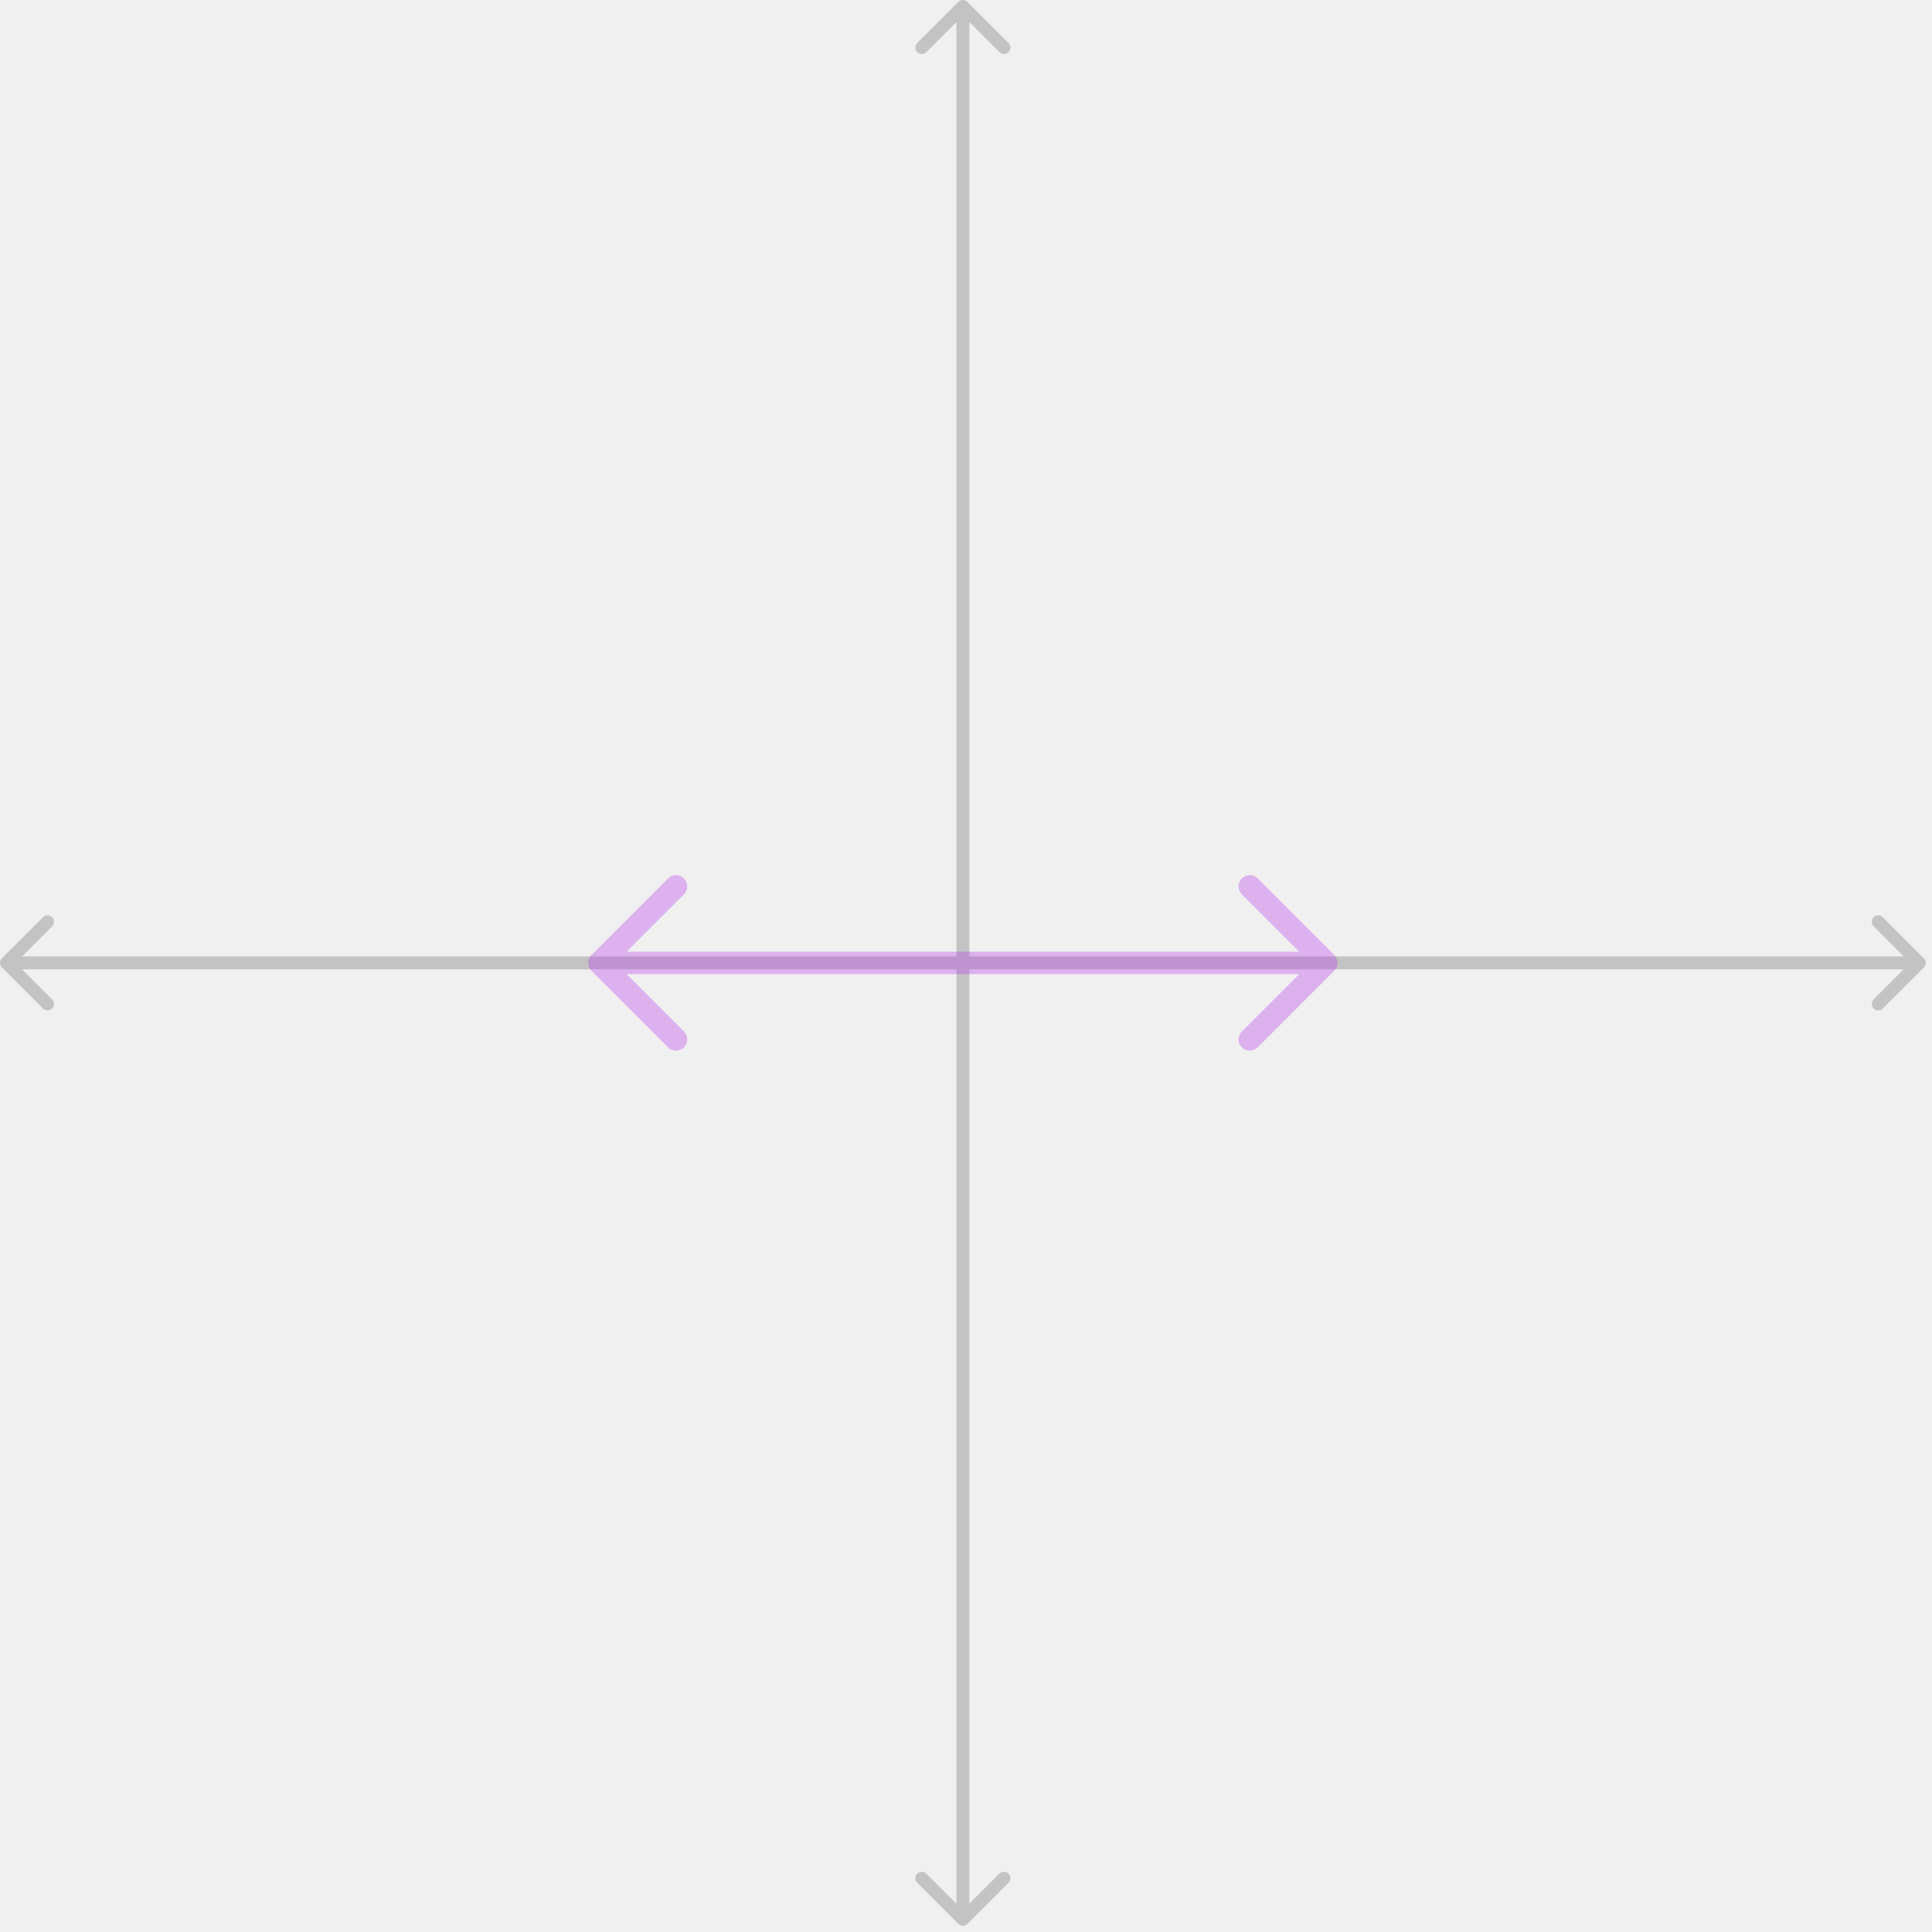
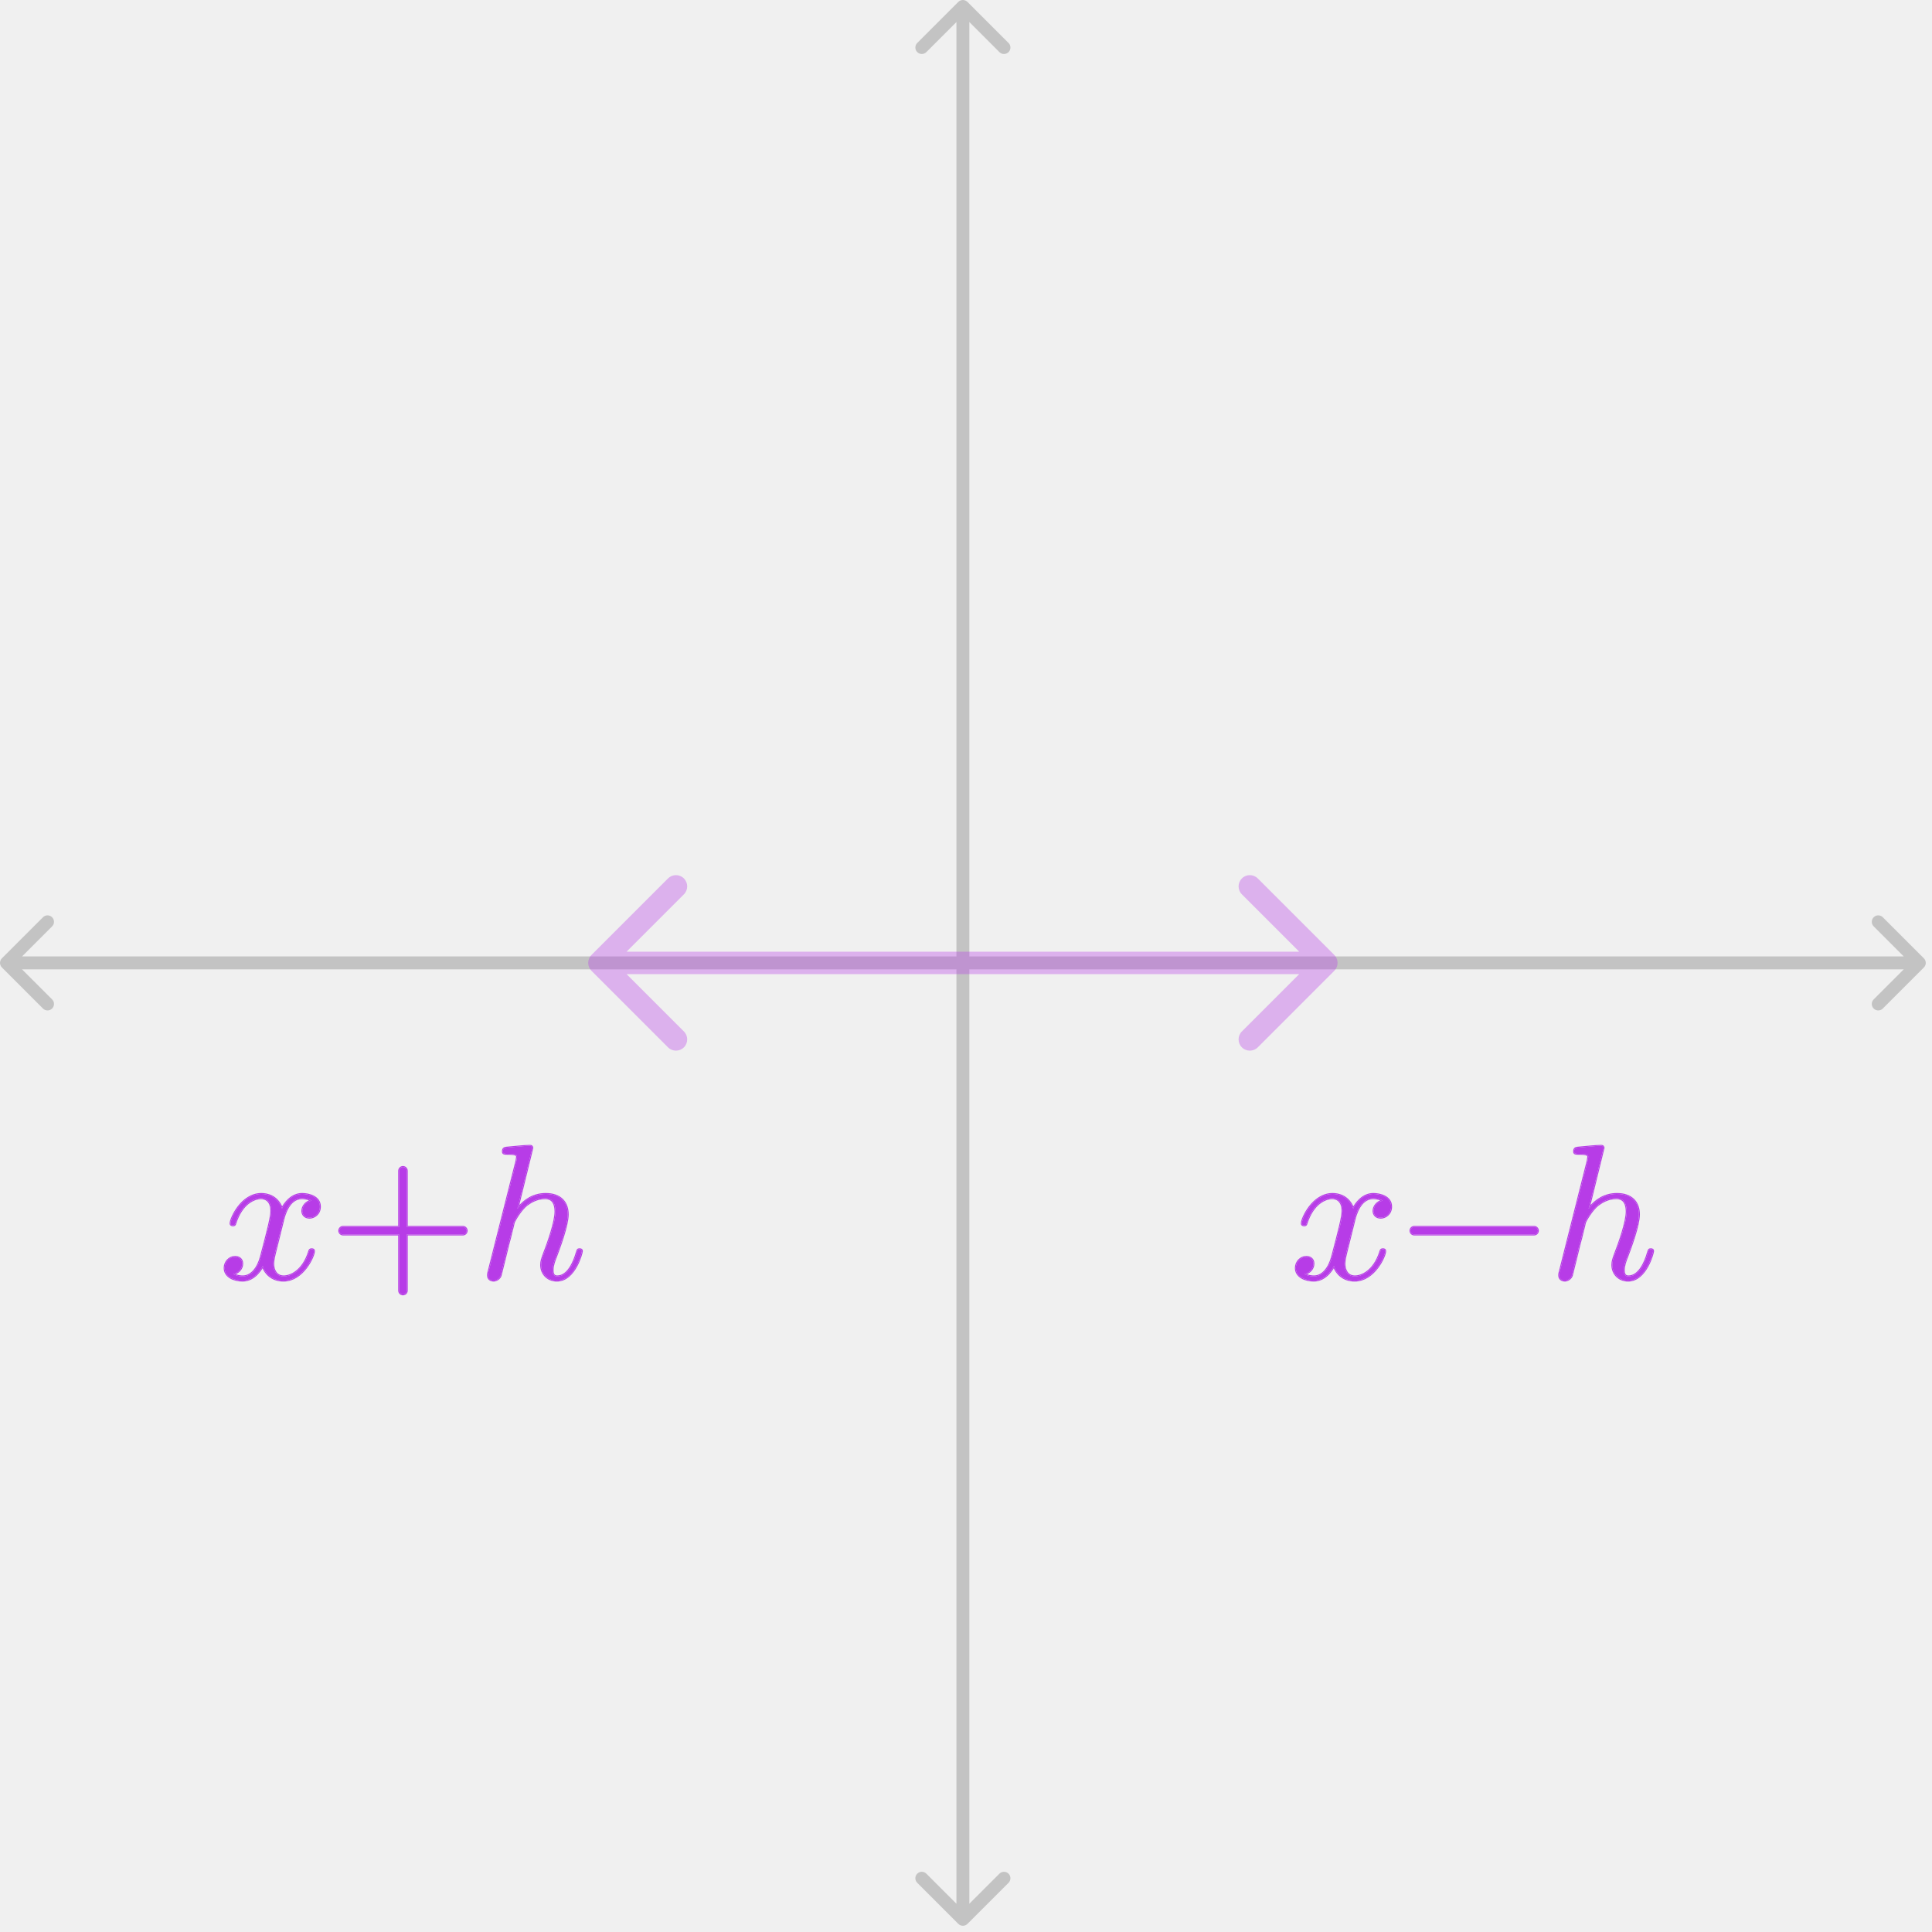
- <svg xmlns="http://www.w3.org/2000/svg" width="202" height="202" viewBox="0 0 202 202" fill="none">
+ <svg xmlns="http://www.w3.org/2000/svg" xmlns:xlink="http://www.w3.org/1999/xlink" width="202" height="202" viewBox="0 0 202 202" fill="none">
  <g opacity="0.2">
    <path d="M100.675 0.675H100V200.675H100.675H101.35V0.675H100.675ZM101.152 0.198C100.888 -0.066 100.461 -0.066 100.198 0.198L95.902 4.493C95.638 4.757 95.638 5.184 95.902 5.448C96.165 5.711 96.593 5.711 96.856 5.448L100.675 1.629L104.493 5.448C104.757 5.711 105.184 5.711 105.448 5.448C105.711 5.184 105.711 4.757 105.448 4.493L101.152 0.198ZM100.198 201.152C100.461 201.416 100.888 201.416 101.152 201.152L105.448 196.856C105.711 196.593 105.711 196.165 105.448 195.902C105.184 195.638 104.757 195.638 104.493 195.902L100.675 199.72L96.856 195.902C96.593 195.638 96.165 195.638 95.902 195.902C95.638 196.165 95.638 196.593 95.902 196.856L100.198 201.152Z" fill="#111111" />
    <path d="M200.675 100.675L200.675 100L0.675 100L0.675 100.675L0.675 101.35L200.675 101.35L200.675 100.675ZM201.152 101.152C201.416 100.888 201.416 100.461 201.152 100.198L196.856 95.902C196.593 95.638 196.165 95.638 195.902 95.902C195.638 96.165 195.638 96.593 195.902 96.856L199.72 100.675L195.902 104.493C195.638 104.757 195.638 105.184 195.902 105.448C196.165 105.711 196.593 105.711 196.856 105.448L201.152 101.152ZM0.198 100.197C-0.066 100.461 -0.066 100.888 0.198 101.152L4.493 105.448C4.757 105.711 5.184 105.711 5.448 105.448C5.711 105.184 5.711 104.757 5.448 104.493L1.629 100.675L5.448 96.856C5.711 96.593 5.711 96.165 5.448 95.902C5.184 95.638 4.757 95.638 4.493 95.902L0.198 100.197Z" fill="#111111" />
  </g>
  <path opacity="0.35" d="M129.844 91.844C130.303 91.385 131.047 91.385 131.506 91.844L139.506 99.844C139.965 100.303 139.965 101.047 139.506 101.506L131.506 109.506C131.047 109.965 130.303 109.965 129.844 109.506C129.385 109.047 129.385 108.303 129.844 107.844L135.838 101.85H65.512L71.506 107.844C71.965 108.303 71.965 109.047 71.506 109.506C71.047 109.965 70.303 109.965 69.844 109.506L61.844 101.506C61.385 101.047 61.385 100.303 61.844 99.844L69.844 91.844C70.302 91.385 71.047 91.385 71.506 91.844C71.965 92.303 71.965 93.047 71.506 93.506L65.512 99.5H135.838L129.844 93.506C129.385 93.047 129.385 92.302 129.844 91.844Z" fill="#B73CE7" />
+   <use xlink:href="#stroke0_151_79" fill="#B73CE7" />
+   <mask id="stroke1_151_79" maskUnits="userSpaceOnUse" x="134.675" y="119.675" width="39" height="15" fill="black">
+     <rect fill="white" x="134.675" y="119.675" width="39" height="15" />
+     <use xlink:href="#stroke0_151_79" />
+   </mask>
+   <path d="M145.447 126.155C145.447 126.955 144.807 127.315 144.367 127.315C143.827 127.315 143.607 126.935 143.607 126.615C143.607 126.135 144.007 125.635 144.567 125.535C144.147 125.275 143.667 125.275 143.567 125.275C142.167 125.275 141.707 127.115 141.587 127.635L140.907 130.375C140.687 131.255 140.567 131.695 140.567 132.135C140.567 132.815 140.887 133.455 141.667 133.455C142.307 133.455 143.667 132.975 144.327 130.835C144.367 130.695 144.407 130.615 144.587 130.615C144.647 130.615 144.827 130.615 144.827 130.815C144.827 131.315 143.687 133.895 141.627 133.895C140.427 133.895 139.707 133.115 139.467 132.375C139.407 132.495 138.687 133.895 137.367 133.895C136.487 133.895 135.487 133.495 135.487 132.575C135.487 131.935 135.987 131.415 136.587 131.415C136.887 131.415 137.327 131.575 137.327 132.115C137.327 132.675 136.887 133.095 136.387 133.195C136.807 133.455 137.267 133.455 137.387 133.455C138.267 133.455 138.967 132.615 139.287 131.375C140.027 128.575 140.367 127.235 140.367 126.615C140.367 125.455 139.667 125.275 139.287 125.275C138.607 125.275 137.287 125.775 136.607 127.895C136.567 128.075 136.507 128.115 136.347 128.115C136.347 128.115 136.107 128.115 136.107 127.915C136.107 127.415 137.247 124.835 139.327 124.835C139.907 124.835 140.987 125.035 141.487 126.355C141.727 125.895 142.427 124.835 143.587 124.835C144.267 124.835 145.447 125.115 145.447 126.155ZM160.793 128.675C160.793 128.895 160.613 129.075 160.393 129.075H147.873C147.653 129.075 147.473 128.895 147.473 128.675C147.473 128.455 147.653 128.275 147.873 128.275H160.393C160.613 128.275 160.793 128.455 160.793 128.675ZM172.839 130.815C172.839 130.975 172.099 133.895 170.219 133.895C169.279 133.895 168.579 133.195 168.579 132.255C168.579 131.855 168.679 131.615 168.839 131.155C169.319 129.935 170.079 127.755 170.079 126.675C170.079 125.955 169.859 125.275 168.999 125.275C168.139 125.275 167.519 125.655 167.079 125.975C166.399 126.515 165.779 127.635 165.719 127.815C165.699 127.935 165.539 128.595 165.499 128.715C165.399 129.175 165.279 129.615 165.159 130.055L164.719 131.855L164.339 133.375C164.239 133.655 163.919 133.895 163.599 133.895C163.419 133.895 163.019 133.795 163.019 133.335C163.019 133.215 163.019 133.175 163.099 132.895L165.999 121.375L166.059 120.975C166.059 120.775 166.019 120.635 165.059 120.635C164.759 120.635 164.579 120.635 164.579 120.395C164.579 120.035 164.799 120.015 164.959 119.995C165.479 119.955 166.939 119.795 167.399 119.795C167.659 119.795 167.659 120.015 167.659 120.015L166.099 126.375C166.839 125.455 167.799 124.835 169.059 124.835C170.559 124.835 171.359 125.675 171.359 126.975C171.359 128.135 170.459 130.515 170.139 131.375C169.959 131.815 169.779 132.295 169.779 132.795C169.779 133.255 169.919 133.455 170.259 133.455C171.359 133.455 171.999 132.035 172.299 130.975C172.399 130.675 172.399 130.615 172.599 130.615C172.659 130.615 172.839 130.615 172.839 130.815Z" stroke-width="0.2" stroke="#B73CE7" mask="url(#stroke1_151_79)" />
+   <use xlink:href="#stroke2_151_79" fill="#B73CE7" />
+   <mask id="stroke3_151_79" maskUnits="userSpaceOnUse" x="22.675" y="119.675" width="39" height="16" fill="black">
+     <rect fill="white" x="22.675" y="119.675" width="39" height="16" />
+     <use xlink:href="#stroke2_151_79" />
+   </mask>
+   <path d="M33.447 126.155C33.447 126.955 32.807 127.315 32.367 127.315C31.827 127.315 31.607 126.935 31.607 126.615C31.607 126.135 32.007 125.635 32.567 125.535C32.147 125.275 31.667 125.275 31.567 125.275C30.167 125.275 29.707 127.115 29.587 127.635L28.907 130.375C28.687 131.255 28.567 131.695 28.567 132.135C28.567 132.815 28.887 133.455 29.667 133.455C30.307 133.455 31.667 132.975 32.327 130.835C32.367 130.695 32.407 130.615 32.587 130.615C32.647 130.615 32.827 130.615 32.827 130.815C32.827 131.315 31.687 133.895 29.627 133.895C28.427 133.895 27.707 133.115 27.467 132.375C27.407 132.495 26.687 133.895 25.367 133.895C24.487 133.895 23.487 133.495 23.487 132.575C23.487 131.935 23.987 131.415 24.587 131.415C24.887 131.415 25.327 131.575 25.327 132.115C25.327 132.675 24.887 133.095 24.387 133.195C24.807 133.455 25.267 133.455 25.387 133.455C26.267 133.455 26.967 132.615 27.287 131.375C28.027 128.575 28.367 127.235 28.367 126.615C28.367 125.455 27.667 125.275 27.287 125.275C26.607 125.275 25.287 125.775 24.607 127.895C24.567 128.075 24.507 128.115 24.347 128.115C24.347 128.115 24.107 128.115 24.107 127.915C24.107 127.415 25.247 124.835 27.327 124.835C27.907 124.835 28.987 125.035 29.487 126.355C29.727 125.895 30.427 124.835 31.587 124.835C32.267 124.835 33.447 125.115 33.447 126.155ZM48.792 128.675C48.792 128.895 48.612 129.075 48.392 129.075H42.532V134.935C42.532 135.155 42.352 135.335 42.133 135.335C41.913 135.335 41.733 135.155 41.733 134.935V129.075H35.873C35.653 129.075 35.472 128.895 35.472 128.675C35.472 128.455 35.653 128.275 35.873 128.275H41.733V122.415C41.733 122.195 41.913 122.015 42.133 122.015C42.352 122.015 42.532 122.195 42.532 122.415V128.275H48.392C48.612 128.275 48.792 128.455 48.792 128.675ZM60.839 130.815C60.839 130.975 60.099 133.895 58.219 133.895C57.279 133.895 56.579 133.195 56.579 132.255C56.579 131.855 56.679 131.615 56.839 131.155C57.319 129.935 58.079 127.755 58.079 126.675C58.079 125.955 57.859 125.275 56.999 125.275C56.139 125.275 55.519 125.655 55.079 125.975C54.399 126.515 53.779 127.635 53.719 127.815C53.699 127.935 53.539 128.595 53.499 128.715C53.399 129.175 53.279 129.615 53.159 130.055L52.719 131.855L52.339 133.375C52.239 133.655 51.919 133.895 51.599 133.895C51.419 133.895 51.019 133.795 51.019 133.335C51.019 133.215 51.019 133.175 51.099 132.895L53.999 121.375L54.059 120.975C54.059 120.775 54.019 120.635 53.059 120.635C52.759 120.635 52.579 120.635 52.579 120.395C52.579 120.035 52.799 120.015 52.959 119.995C53.479 119.955 54.939 119.795 55.399 119.795C55.659 119.795 55.659 120.015 55.659 120.015L54.099 126.375C54.839 125.455 55.799 124.835 57.059 124.835C58.559 124.835 59.359 125.675 59.359 126.975C59.359 128.135 58.459 130.515 58.139 131.375C57.959 131.815 57.779 132.295 57.779 132.795C57.779 133.255 57.919 133.455 58.259 133.455C59.359 133.455 59.999 132.035 60.299 130.975C60.399 130.675 60.399 130.615 60.599 130.615C60.659 130.615 60.839 130.615 60.839 130.815Z" stroke-width="0.2" stroke="#B73CE7" mask="url(#stroke3_151_79)" />
+   <defs>
+     <path id="stroke0_151_79" d="M145.447 126.155C145.447 126.955 144.807 127.315 144.367 127.315C143.827 127.315 143.607 126.935 143.607 126.615C143.607 126.135 144.007 125.635 144.567 125.535C144.147 125.275 143.667 125.275 143.567 125.275C142.167 125.275 141.707 127.115 141.587 127.635L140.907 130.375C140.687 131.255 140.567 131.695 140.567 132.135C140.567 132.815 140.887 133.455 141.667 133.455C142.307 133.455 143.667 132.975 144.327 130.835C144.367 130.695 144.407 130.615 144.587 130.615C144.647 130.615 144.827 130.615 144.827 130.815C144.827 131.315 143.687 133.895 141.627 133.895C140.427 133.895 139.707 133.115 139.467 132.375C139.407 132.495 138.687 133.895 137.367 133.895C136.487 133.895 135.487 133.495 135.487 132.575C135.487 131.935 135.987 131.415 136.587 131.415C136.887 131.415 137.327 131.575 137.327 132.115C137.327 132.675 136.887 133.095 136.387 133.195C136.807 133.455 137.267 133.455 137.387 133.455C138.267 133.455 138.967 132.615 139.287 131.375C140.027 128.575 140.367 127.235 140.367 126.615C140.367 125.455 139.667 125.275 139.287 125.275C138.607 125.275 137.287 125.775 136.607 127.895C136.567 128.075 136.507 128.115 136.347 128.115C136.347 128.115 136.107 128.115 136.107 127.915C136.107 127.415 137.247 124.835 139.327 124.835C139.907 124.835 140.987 125.035 141.487 126.355C141.727 125.895 142.427 124.835 143.587 124.835C144.267 124.835 145.447 125.115 145.447 126.155ZM160.793 128.675C160.793 128.895 160.613 129.075 160.393 129.075H147.873C147.653 129.075 147.473 128.895 147.473 128.675C147.473 128.455 147.653 128.275 147.873 128.275H160.393C160.613 128.275 160.793 128.455 160.793 128.675ZM172.839 130.815C172.839 130.975 172.099 133.895 170.219 133.895C169.279 133.895 168.579 133.195 168.579 132.255C168.579 131.855 168.679 131.615 168.839 131.155C169.319 129.935 170.079 127.755 170.079 126.675C170.079 125.955 169.859 125.275 168.999 125.275C168.139 125.275 167.519 125.655 167.079 125.975C166.399 126.515 165.779 127.635 165.719 127.815C165.699 127.935 165.539 128.595 165.499 128.715C165.399 129.175 165.279 129.615 165.159 130.055L164.719 131.855L164.339 133.375C164.239 133.655 163.919 133.895 163.599 133.895C163.419 133.895 163.019 133.795 163.019 133.335C163.019 133.215 163.019 133.175 163.099 132.895L165.999 121.375L166.059 120.975C166.059 120.775 166.019 120.635 165.059 120.635C164.759 120.635 164.579 120.635 164.579 120.395C164.579 120.035 164.799 120.015 164.959 119.995C165.479 119.955 166.939 119.795 167.399 119.795C167.659 119.795 167.659 120.015 167.659 120.015L166.099 126.375C166.839 125.455 167.799 124.835 169.059 124.835C170.559 124.835 171.359 125.675 171.359 126.975C171.359 128.135 170.459 130.515 170.139 131.375C169.959 131.815 169.779 132.295 169.779 132.795C169.779 133.255 169.919 133.455 170.259 133.455C171.359 133.455 171.999 132.035 172.299 130.975C172.399 130.675 172.399 130.615 172.599 130.615C172.659 130.615 172.839 130.615 172.839 130.815Z" />
+     <path id="stroke2_151_79" d="M33.447 126.155C33.447 126.955 32.807 127.315 32.367 127.315C31.827 127.315 31.607 126.935 31.607 126.615C31.607 126.135 32.007 125.635 32.567 125.535C32.147 125.275 31.667 125.275 31.567 125.275C30.167 125.275 29.707 127.115 29.587 127.635L28.907 130.375C28.687 131.255 28.567 131.695 28.567 132.135C28.567 132.815 28.887 133.455 29.667 133.455C30.307 133.455 31.667 132.975 32.327 130.835C32.367 130.695 32.407 130.615 32.587 130.615C32.647 130.615 32.827 130.615 32.827 130.815C32.827 131.315 31.687 133.895 29.627 133.895C28.427 133.895 27.707 133.115 27.467 132.375C27.407 132.495 26.687 133.895 25.367 133.895C24.487 133.895 23.487 133.495 23.487 132.575C23.487 131.935 23.987 131.415 24.587 131.415C24.887 131.415 25.327 131.575 25.327 132.115C25.327 132.675 24.887 133.095 24.387 133.195C24.807 133.455 25.267 133.455 25.387 133.455C26.267 133.455 26.967 132.615 27.287 131.375C28.027 128.575 28.367 127.235 28.367 126.615C28.367 125.455 27.667 125.275 27.287 125.275C26.607 125.275 25.287 125.775 24.607 127.895C24.567 128.075 24.507 128.115 24.347 128.115C24.347 128.115 24.107 128.115 24.107 127.915C24.107 127.415 25.247 124.835 27.327 124.835C27.907 124.835 28.987 125.035 29.487 126.355C29.727 125.895 30.427 124.835 31.587 124.835C32.267 124.835 33.447 125.115 33.447 126.155ZM48.792 128.675C48.792 128.895 48.612 129.075 48.392 129.075H42.532V134.935C42.532 135.155 42.352 135.335 42.133 135.335C41.913 135.335 41.733 135.155 41.733 134.935V129.075H35.873C35.653 129.075 35.472 128.895 35.472 128.675C35.472 128.455 35.653 128.275 35.873 128.275H41.733V122.415C41.733 122.195 41.913 122.015 42.133 122.015C42.352 122.015 42.532 122.195 42.532 122.415V128.275H48.392C48.612 128.275 48.792 128.455 48.792 128.675ZM60.839 130.815C60.839 130.975 60.099 133.895 58.219 133.895C57.279 133.895 56.579 133.195 56.579 132.255C56.579 131.855 56.679 131.615 56.839 131.155C57.319 129.935 58.079 127.755 58.079 126.675C58.079 125.955 57.859 125.275 56.999 125.275C56.139 125.275 55.519 125.655 55.079 125.975C54.399 126.515 53.779 127.635 53.719 127.815C53.699 127.935 53.539 128.595 53.499 128.715C53.399 129.175 53.279 129.615 53.159 130.055L52.719 131.855L52.339 133.375C52.239 133.655 51.919 133.895 51.599 133.895C51.419 133.895 51.019 133.795 51.019 133.335C51.019 133.215 51.019 133.175 51.099 132.895L53.999 121.375L54.059 120.975C54.059 120.775 54.019 120.635 53.059 120.635C52.759 120.635 52.579 120.635 52.579 120.395C52.579 120.035 52.799 120.015 52.959 119.995C53.479 119.955 54.939 119.795 55.399 119.795C55.659 119.795 55.659 120.015 55.659 120.015L54.099 126.375C54.839 125.455 55.799 124.835 57.059 124.835C58.559 124.835 59.359 125.675 59.359 126.975C59.359 128.135 58.459 130.515 58.139 131.375C57.959 131.815 57.779 132.295 57.779 132.795C57.779 133.255 57.919 133.455 58.259 133.455C59.359 133.455 59.999 132.035 60.299 130.975C60.399 130.675 60.399 130.615 60.599 130.615C60.659 130.615 60.839 130.615 60.839 130.815Z" />
+   </defs>
</svg>
